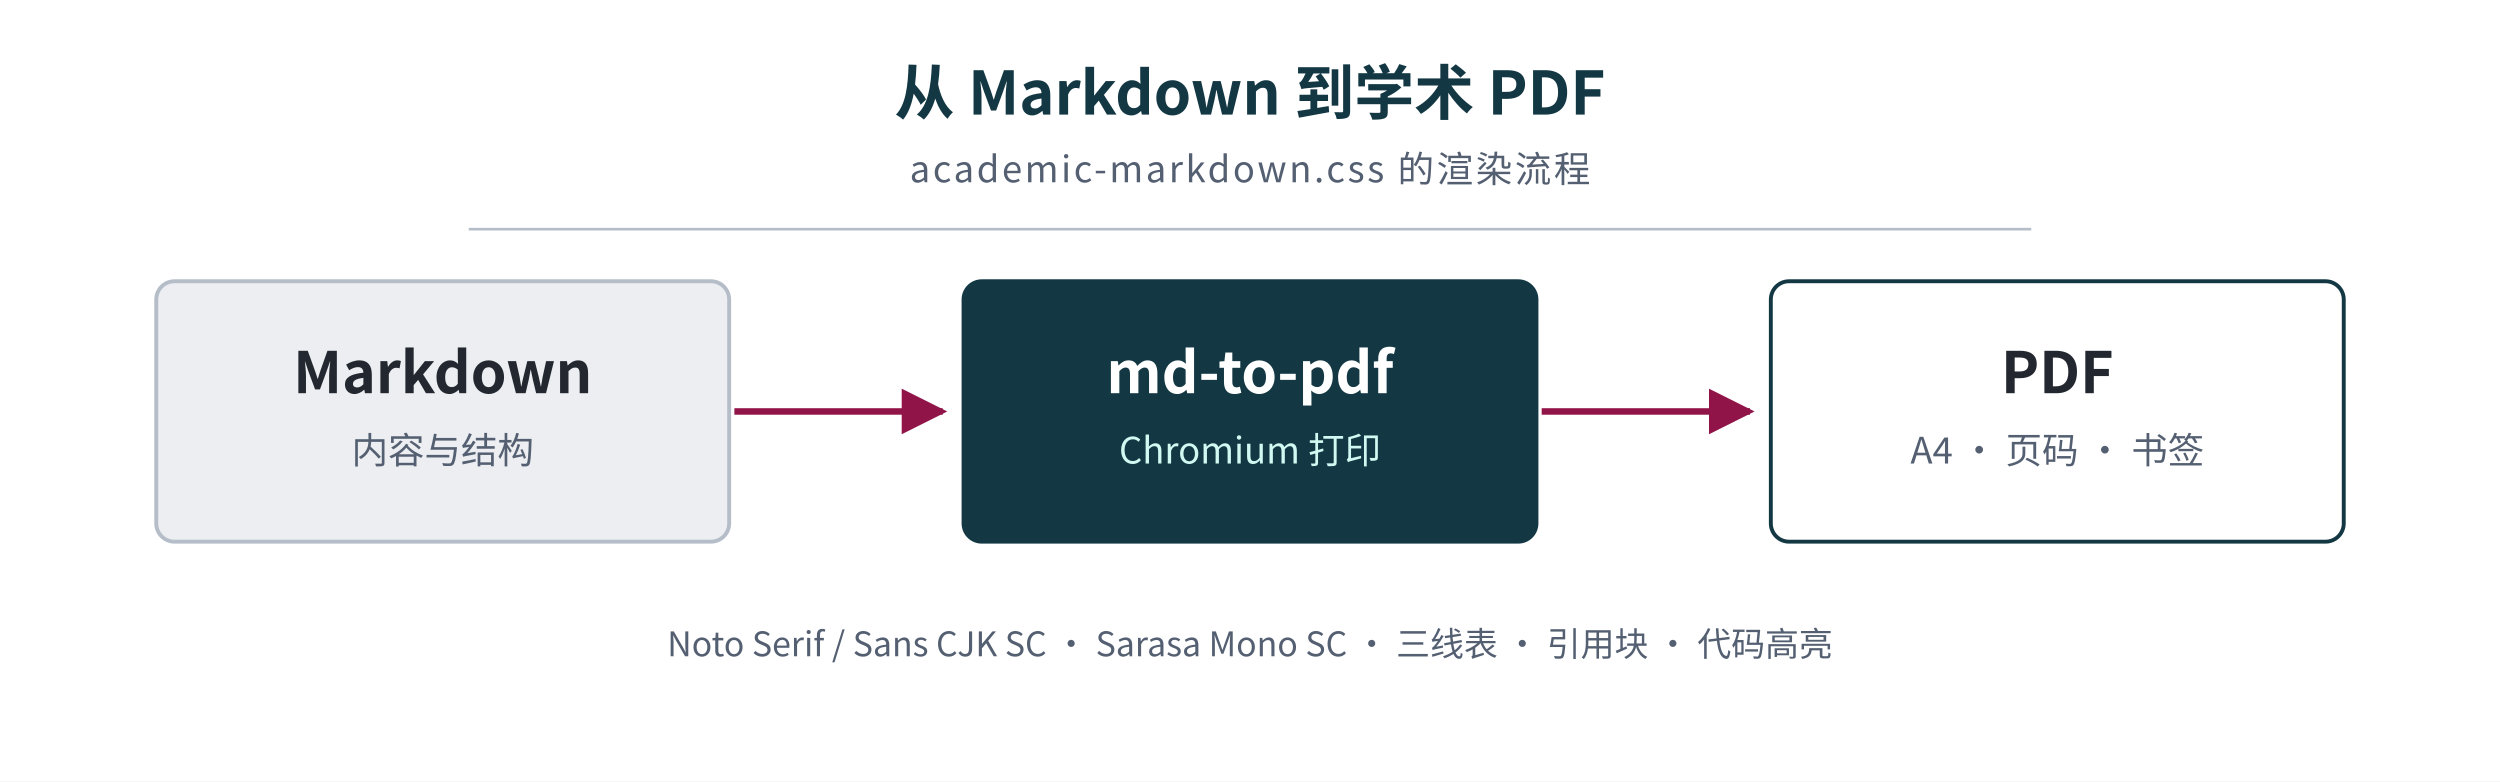
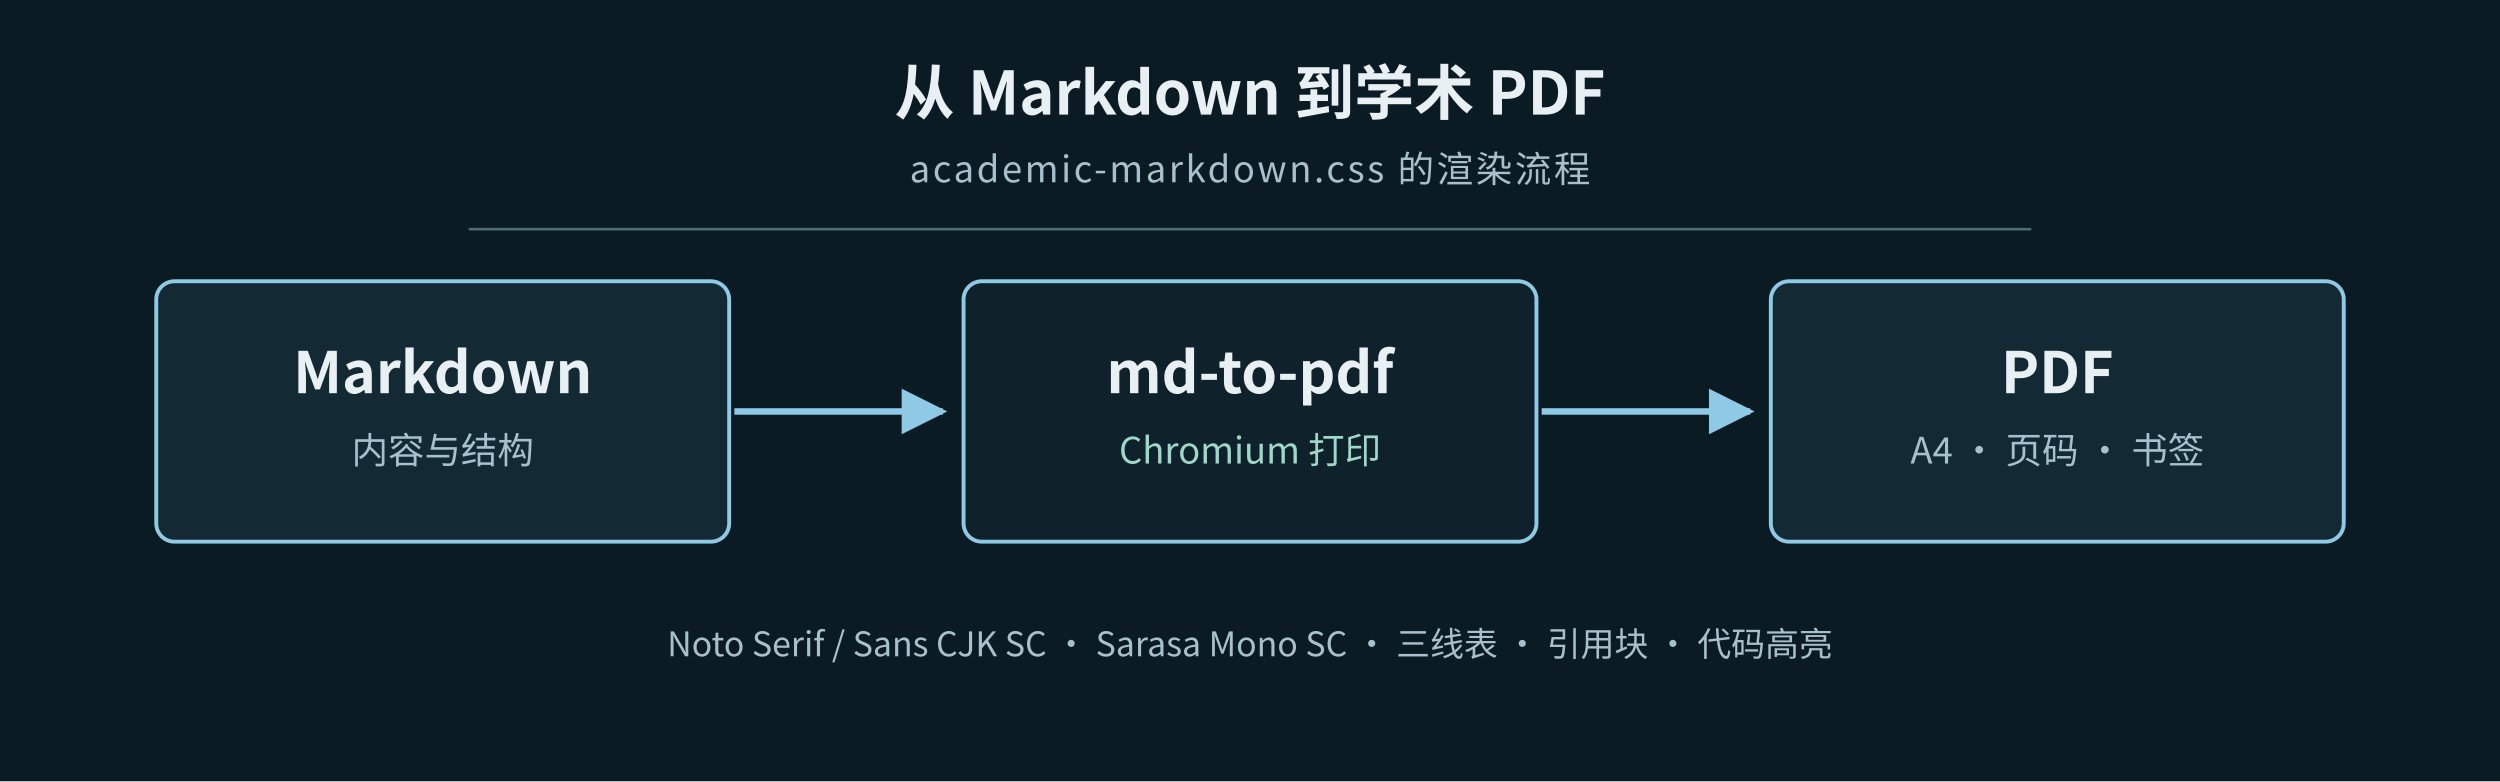
<svg xmlns="http://www.w3.org/2000/svg" viewBox="0 0 960 300" width="960" height="300" role="img" aria-labelledby="figure-title figure-desc">
  <defs>
    <marker id="arrow" viewBox="0 0 10 10" refX="9" refY="5" markerWidth="7" markerHeight="7" orient="auto-start-reverse">
-       <path d="M 0 0 L 10 5 L 0 10 Z" fill="#911449" />
+       <path d="M 0 0 L 10 5 L 0 10 Z" fill="#8ecae6" />
    </marker>
  </defs>
-   <rect width="960" height="300" fill="#ffffff" />
-   <text x="480" y="44" text-anchor="middle" font-family="'Noto Sans CJK SC', sans-serif" font-size="23" font-weight="700" fill="#133844">从 Markdown 到学术 PDF</text>
-   <text x="480" y="70" text-anchor="middle" font-family="'Noto Sans CJK SC', sans-serif" font-size="14" letter-spacing="1" fill="#546072">academic-markdown.css 的渲染流程</text>
-   <line x1="180" y1="88" x2="780" y2="88" stroke="#b5bdc8" stroke-width="1" />
-   <rect x="60" y="108" width="220" height="100" rx="7" fill="#eceef1" stroke="#b5bdc8" stroke-width="1.5" />
-   <text x="170" y="151" text-anchor="middle" font-family="'Noto Sans CJK SC', sans-serif" font-size="22" font-weight="600" fill="#232830">Markdown</text>
-   <text x="170" y="178" text-anchor="middle" font-family="'Noto Sans CJK SC', sans-serif" font-size="14" fill="#546072">内容与结构</text>
-   <rect x="370" y="108" width="220" height="100" rx="7" fill="#133844" stroke="#133844" stroke-width="1.5" />
-   <text x="480" y="151" text-anchor="middle" font-family="'Noto Sans CJK SC', sans-serif" font-size="22" font-weight="600" fill="#ffffff">md-to-pdf</text>
-   <text x="480" y="178" text-anchor="middle" font-family="'Noto Sans CJK SC', sans-serif" font-size="14" fill="#d1f9f1">Chromium 打印</text>
-   <rect x="680" y="108" width="220" height="100" rx="7" fill="#ffffff" stroke="#133844" stroke-width="1.5" />
-   <text x="790" y="151" text-anchor="middle" font-family="'Noto Sans CJK SC', sans-serif" font-size="22" font-weight="600" fill="#232830">PDF</text>
-   <text x="790" y="178" text-anchor="middle" font-family="'Noto Sans CJK SC', sans-serif" font-size="14" fill="#546072">A4 · 页码 · 书签</text>
-   <line x1="282" y1="158" x2="362" y2="158" stroke="#911449" stroke-width="2.5" marker-end="url(#arrow)" />
-   <line x1="592" y1="158" x2="672" y2="158" stroke="#911449" stroke-width="2.5" marker-end="url(#arrow)" />
-   <text x="480" y="252" text-anchor="middle" font-family="'Noto Sans CJK SC', sans-serif" font-size="13" fill="#546072">Noto Serif / Sans CJK SC · Sarasa Mono SC · 三线表 · 引用块 · 代码高亮</text>
+   <rect width="960" height="300" fill="#0b1b23" />
+   <text x="480" y="44" text-anchor="middle" font-family="'Noto Sans CJK SC', sans-serif" font-size="23" font-weight="700" fill="#e8f0f4">从 Markdown 到学术 PDF</text>
+   <text x="480" y="70" text-anchor="middle" font-family="'Noto Sans CJK SC', sans-serif" font-size="14" letter-spacing="1" fill="#a8c0cc">academic-markdown.css 的渲染流程</text>
+   <line x1="180" y1="88" x2="780" y2="88" stroke="#4f6b78" stroke-width="1" />
+   <rect x="60" y="108" width="220" height="100" rx="7" fill="#132a34" stroke="#8ecae6" stroke-width="1.5" />
+   <text x="170" y="151" text-anchor="middle" font-family="'Noto Sans CJK SC', sans-serif" font-size="22" font-weight="600" fill="#e8f0f4">Markdown</text>
+   <text x="170" y="178" text-anchor="middle" font-family="'Noto Sans CJK SC', sans-serif" font-size="14" fill="#a8c0cc">内容与结构</text>
+   <rect x="370" y="108" width="220" height="100" rx="7" fill="#0f222b" stroke="#8ecae6" stroke-width="1.5" />
+   <text x="480" y="151" text-anchor="middle" font-family="'Noto Sans CJK SC', sans-serif" font-size="22" font-weight="600" fill="#e8f0f4">md-to-pdf</text>
+   <text x="480" y="178" text-anchor="middle" font-family="'Noto Sans CJK SC', sans-serif" font-size="14" fill="#9ed8c8">Chromium 打印</text>
+   <rect x="680" y="108" width="220" height="100" rx="7" fill="#132a34" stroke="#8ecae6" stroke-width="1.5" />
+   <text x="790" y="151" text-anchor="middle" font-family="'Noto Sans CJK SC', sans-serif" font-size="22" font-weight="600" fill="#e8f0f4">PDF</text>
+   <text x="790" y="178" text-anchor="middle" font-family="'Noto Sans CJK SC', sans-serif" font-size="14" fill="#a8c0cc">A4 · 页码 · 书签</text>
+   <line x1="282" y1="158" x2="362" y2="158" stroke="#8ecae6" stroke-width="2.5" marker-end="url(#arrow)" />
+   <line x1="592" y1="158" x2="672" y2="158" stroke="#8ecae6" stroke-width="2.5" marker-end="url(#arrow)" />
+   <text x="480" y="252" text-anchor="middle" font-family="'Noto Sans CJK SC', sans-serif" font-size="13" fill="#a8c0cc">Noto Serif / Sans CJK SC · Sarasa Mono SC · 三线表 · 引用块 · 代码高亮</text>
</svg>
